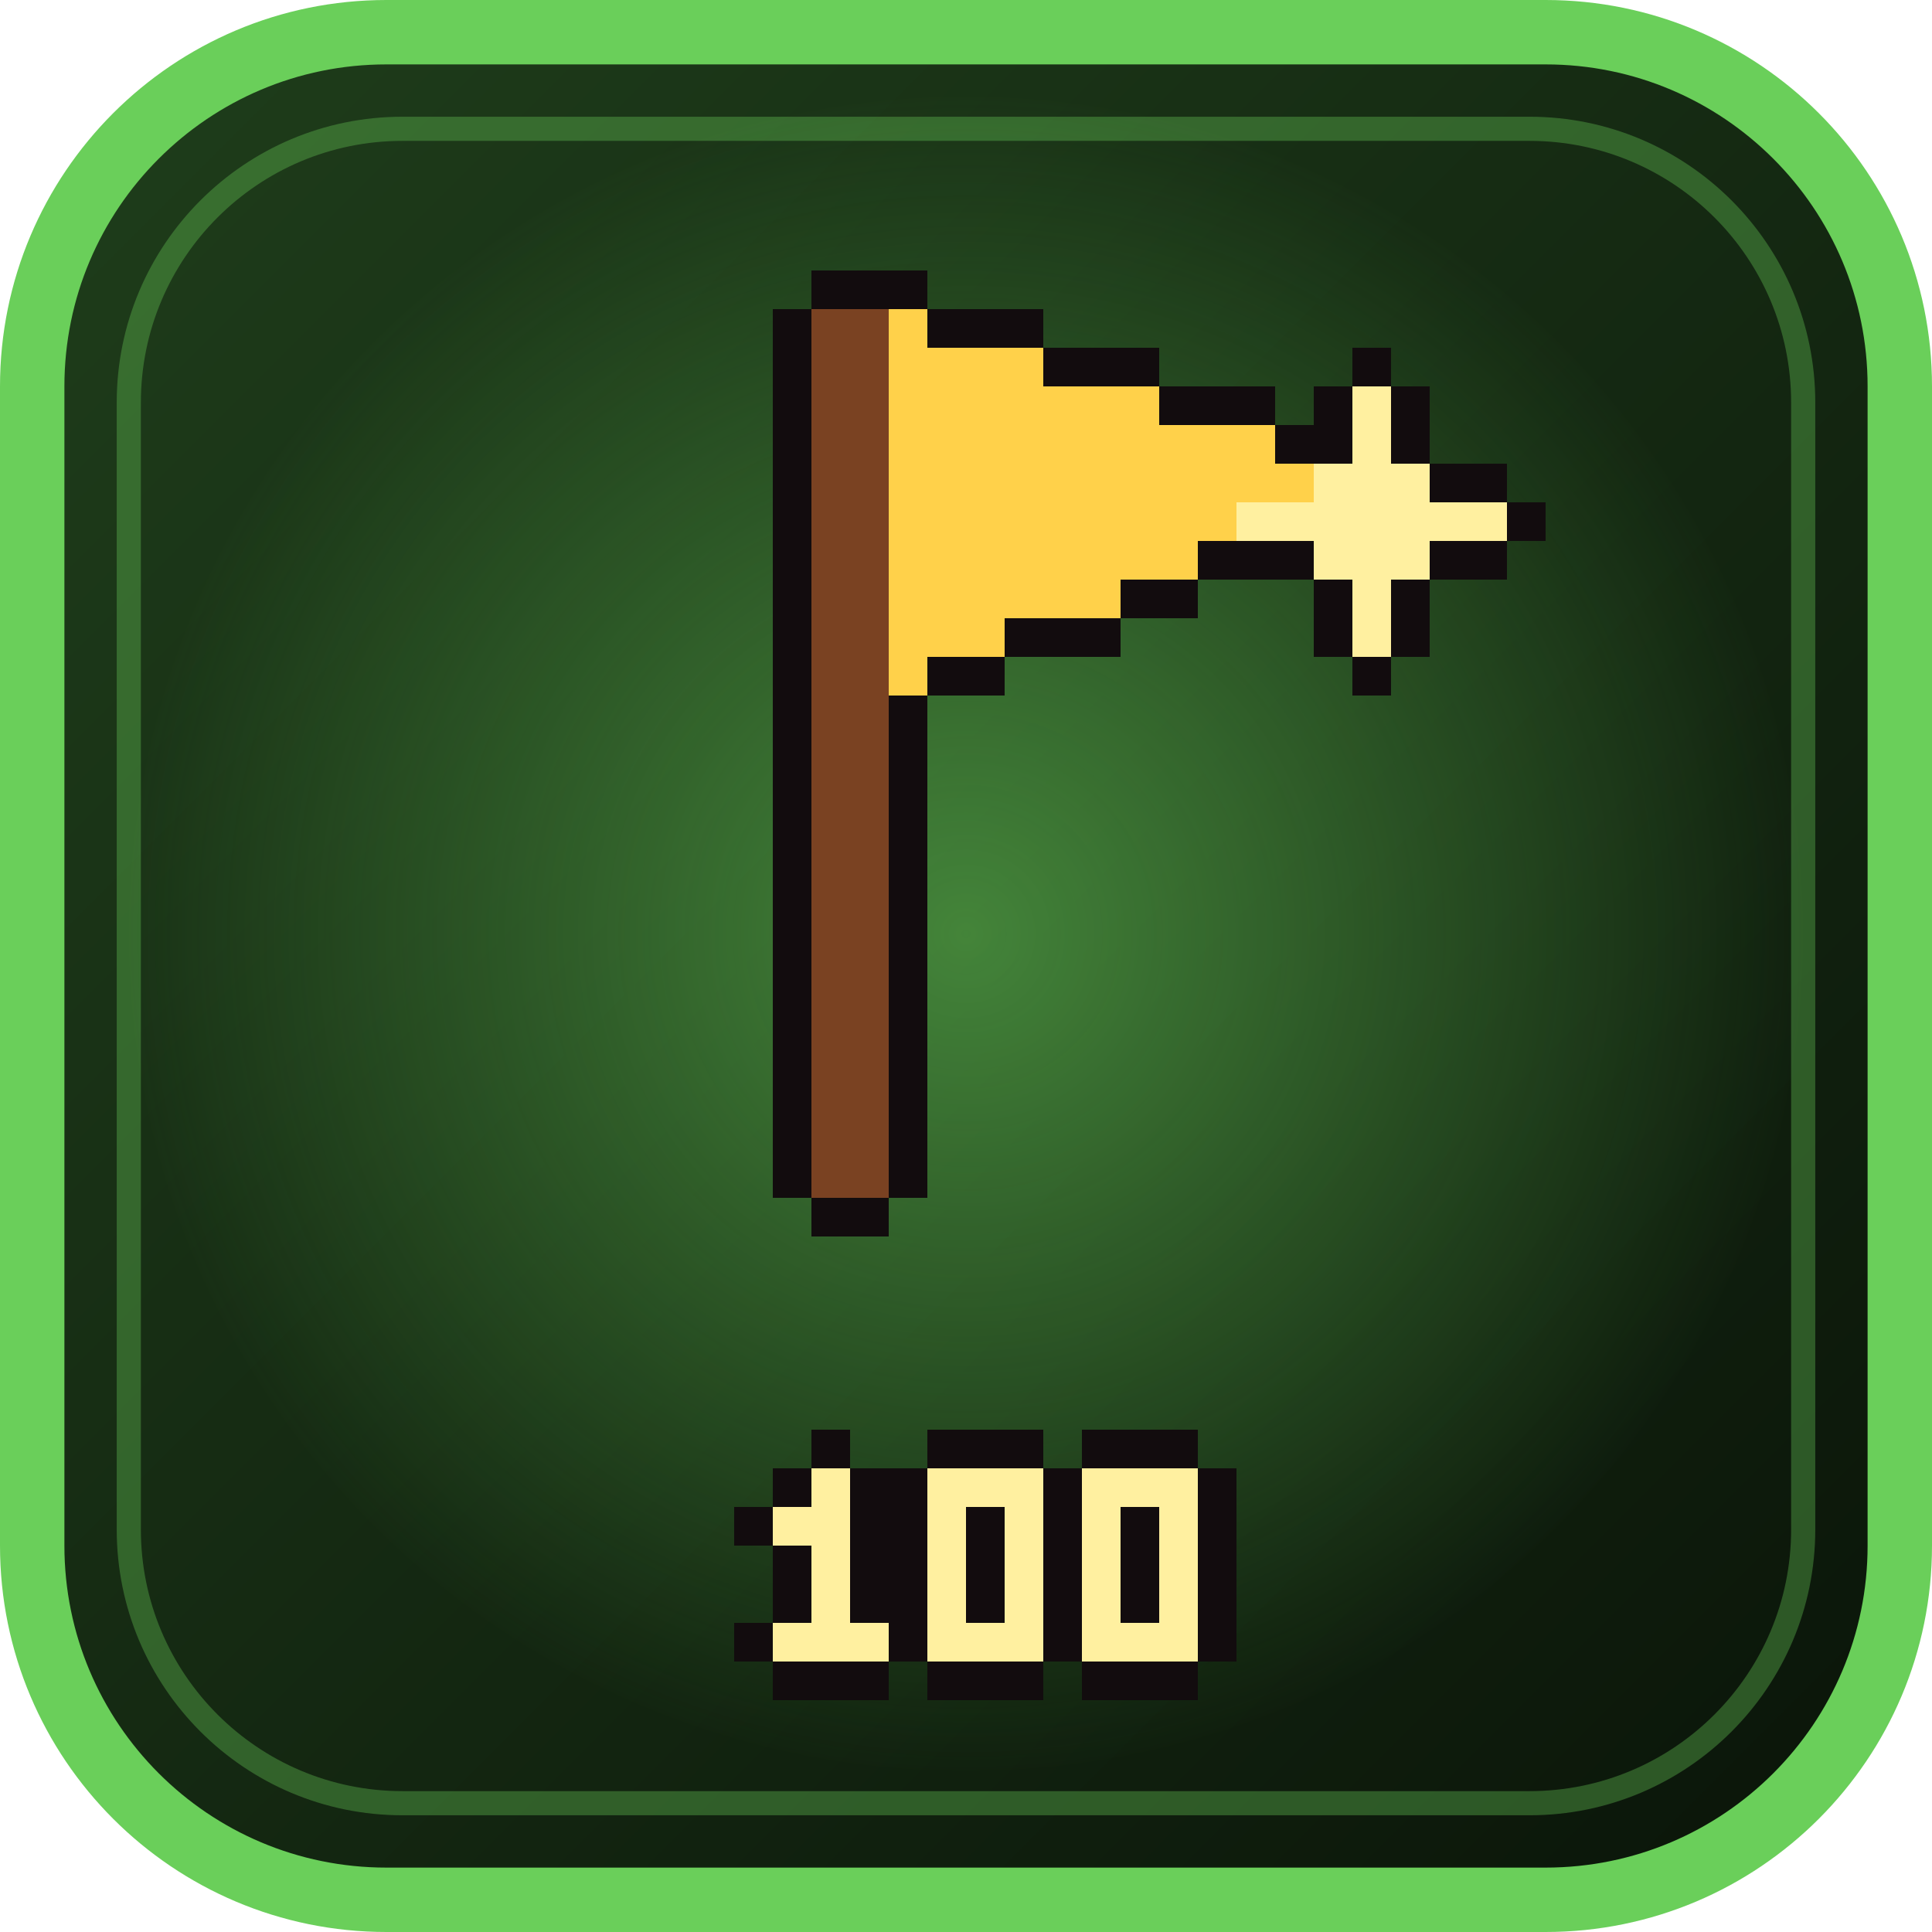
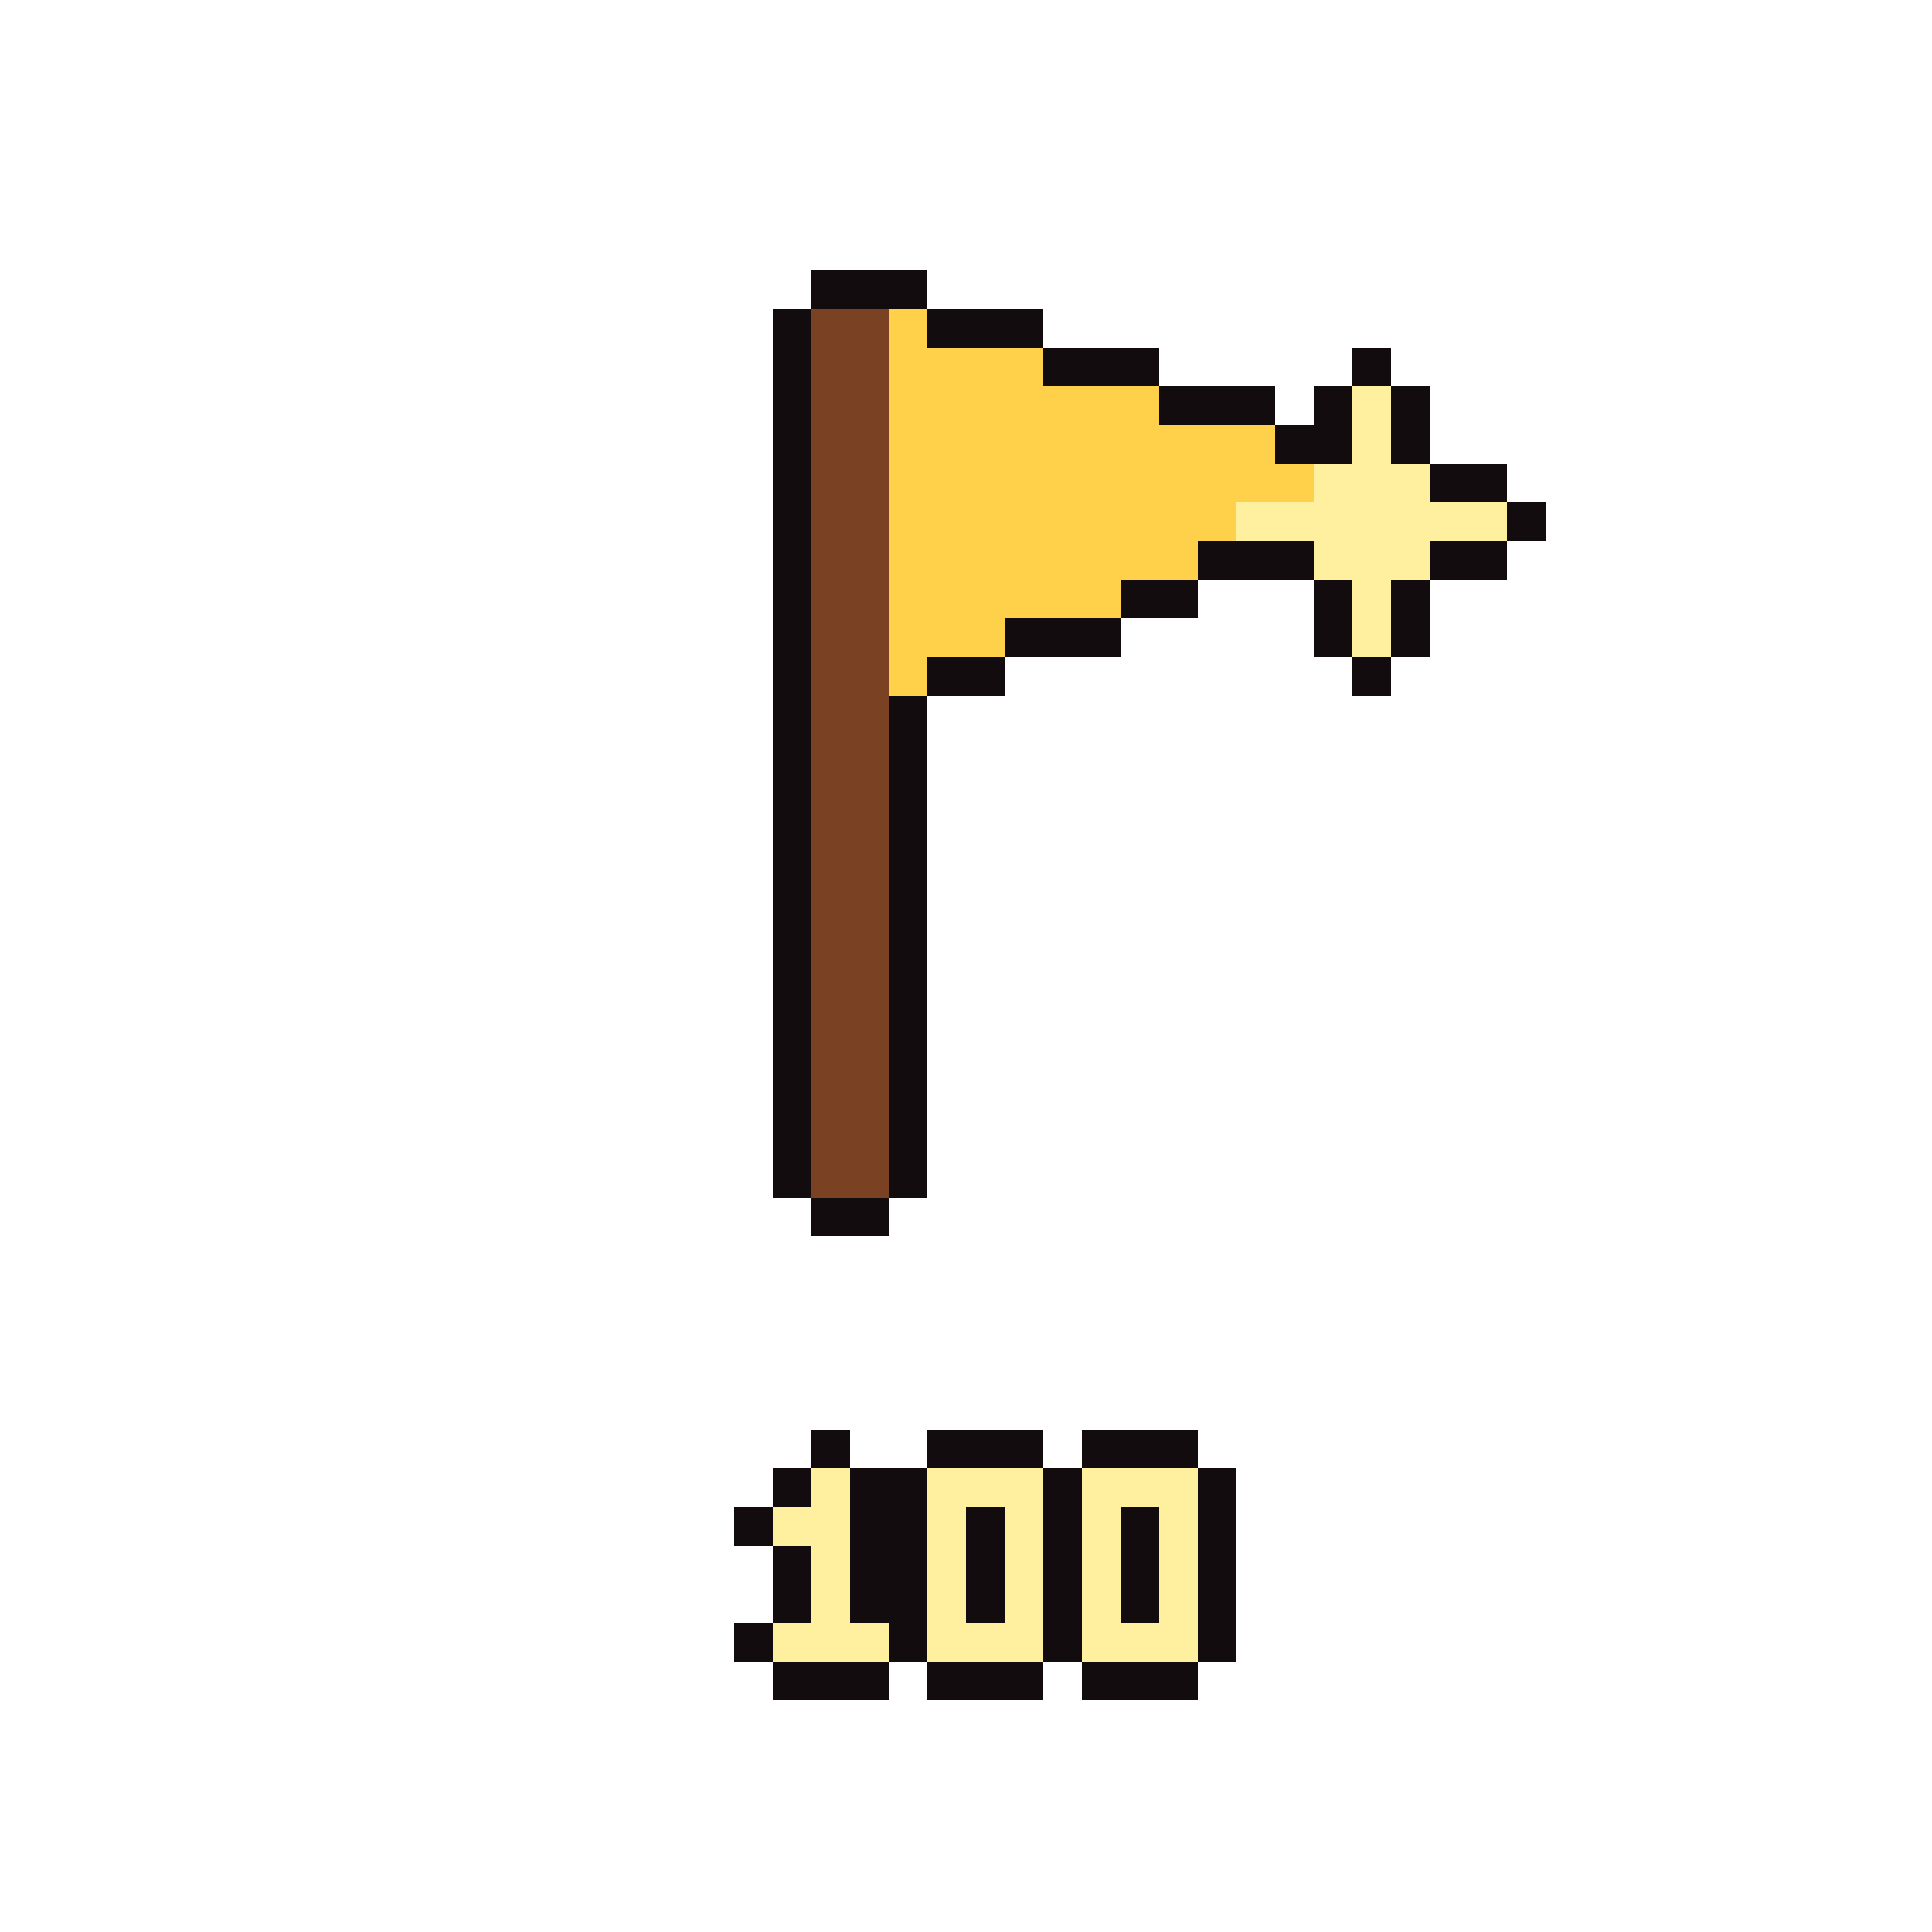
<svg xmlns="http://www.w3.org/2000/svg" viewBox="0 0 120 120">
  <defs>
    <linearGradient id="bachflag10" x1="0" y1="0" x2="1" y2="1">
      <stop offset="0" stop-color="#1f3e1b" />
      <stop offset="1" stop-color="#0a1409" />
    </linearGradient>
    <radialGradient id="gachflag10">
      <stop offset="0" stop-color="#6acf5a" stop-opacity=".55" />
      <stop offset="1" stop-color="#6acf5a" stop-opacity="0" />
    </radialGradient>
  </defs>
-   <rect x="2" y="2" width="116" height="116" rx="22" fill="url(#bachflag10)" stroke="#6acf5a" stroke-width="4" />
-   <rect x="8" y="8" width="104" height="104" rx="17" fill="none" stroke="#6acf5a" stroke-opacity=".35" stroke-width="1.5" />
-   <circle cx="60" cy="58" r="52" fill="url(#gachflag10)" />
  <g transform="translate(12 12) scale(2.4)" shape-rendering="crispEdges">
    <path fill="#7a4222" d="M16 3h2v1h-2zM16 4h2v1h-2zM16 5h2v1h-2zM16 6h2v1h-2zM16 7h2v1h-2zM16 8h2v1h-2zM16 9h2v1h-2zM16 10h2v1h-2zM16 11h2v1h-2zM16 12h2v1h-2zM16 13h2v1h-2zM16 14h2v1h-2zM16 15h2v1h-2zM16 16h2v1h-2zM16 17h2v1h-2zM16 18h2v1h-2zM16 19h2v1h-2zM16 20h2v1h-2zM16 21h2v1h-2zM16 22h2v1h-2zM16 23h2v1h-2zM16 24h2v1h-2zM16 25h2v1h-2z" />
    <path fill="#ffd14a" d="M18 3h1v1h-1zM18 4h4v1h-4zM18 5h7v1h-7zM18 6h10v1h-10zM18 7h11v1h-11zM18 8h9v1h-9zM18 9h8v1h-8zM18 10h6v1h-6zM18 11h3v1h-3zM18 12h1v1h-1z" />
    <path fill="#fff0a0" d="M30 5h1v1h-1zM30 6h1v1h-1zM29 7h3v1h-3zM27 8h7v1h-7zM29 9h3v1h-3zM30 10h1v1h-1zM30 11h1v1h-1zM16 33h1v1h-1zM19 33h3v1h-3zM23 33h3v1h-3zM15 34h2v1h-2zM19 34h1v1h-1zM21 34h1v1h-1zM23 34h1v1h-1zM25 34h1v1h-1zM16 35h1v1h-1zM19 35h1v1h-1zM21 35h1v1h-1zM23 35h1v1h-1zM25 35h1v1h-1zM16 36h1v1h-1zM19 36h1v1h-1zM21 36h1v1h-1zM23 36h1v1h-1zM25 36h1v1h-1zM15 37h3v1h-3zM19 37h3v1h-3zM23 37h3v1h-3z" />
    <path fill="#120c0e" d="M16 2h3v1h-3zM15 3h1v1h-1zM19 3h3v1h-3zM15 4h1v1h-1zM22 4h3v1h-3zM30 4h1v1h-1zM15 5h1v1h-1zM25 5h3v1h-3zM29 5h1v1h-1zM31 5h1v1h-1zM15 6h1v1h-1zM28 6h2v1h-2zM31 6h1v1h-1zM15 7h1v1h-1zM32 7h2v1h-2zM15 8h1v1h-1zM34 8h1v1h-1zM15 9h1v1h-1zM26 9h3v1h-3zM32 9h2v1h-2zM15 10h1v1h-1zM24 10h2v1h-2zM29 10h1v1h-1zM31 10h1v1h-1zM15 11h1v1h-1zM21 11h3v1h-3zM29 11h1v1h-1zM31 11h1v1h-1zM15 12h1v1h-1zM19 12h2v1h-2zM30 12h1v1h-1zM15 13h1v1h-1zM18 13h1v1h-1zM15 14h1v1h-1zM18 14h1v1h-1zM15 15h1v1h-1zM18 15h1v1h-1zM15 16h1v1h-1zM18 16h1v1h-1zM15 17h1v1h-1zM18 17h1v1h-1zM15 18h1v1h-1zM18 18h1v1h-1zM15 19h1v1h-1zM18 19h1v1h-1zM15 20h1v1h-1zM18 20h1v1h-1zM15 21h1v1h-1zM18 21h1v1h-1zM15 22h1v1h-1zM18 22h1v1h-1zM15 23h1v1h-1zM18 23h1v1h-1zM15 24h1v1h-1zM18 24h1v1h-1zM15 25h1v1h-1zM18 25h1v1h-1zM16 26h2v1h-2zM16 32h1v1h-1zM19 32h3v1h-3zM23 32h3v1h-3zM15 33h1v1h-1zM17 33h2v1h-2zM22 33h1v1h-1zM26 33h1v1h-1zM14 34h1v1h-1zM17 34h2v1h-2zM20 34h1v1h-1zM22 34h1v1h-1zM24 34h1v1h-1zM26 34h1v1h-1zM15 35h1v1h-1zM17 35h2v1h-2zM20 35h1v1h-1zM22 35h1v1h-1zM24 35h1v1h-1zM26 35h1v1h-1zM15 36h1v1h-1zM17 36h2v1h-2zM20 36h1v1h-1zM22 36h1v1h-1zM24 36h1v1h-1zM26 36h1v1h-1zM14 37h1v1h-1zM18 37h1v1h-1zM22 37h1v1h-1zM26 37h1v1h-1zM15 38h3v1h-3zM19 38h3v1h-3zM23 38h3v1h-3z" />
  </g>
</svg>
